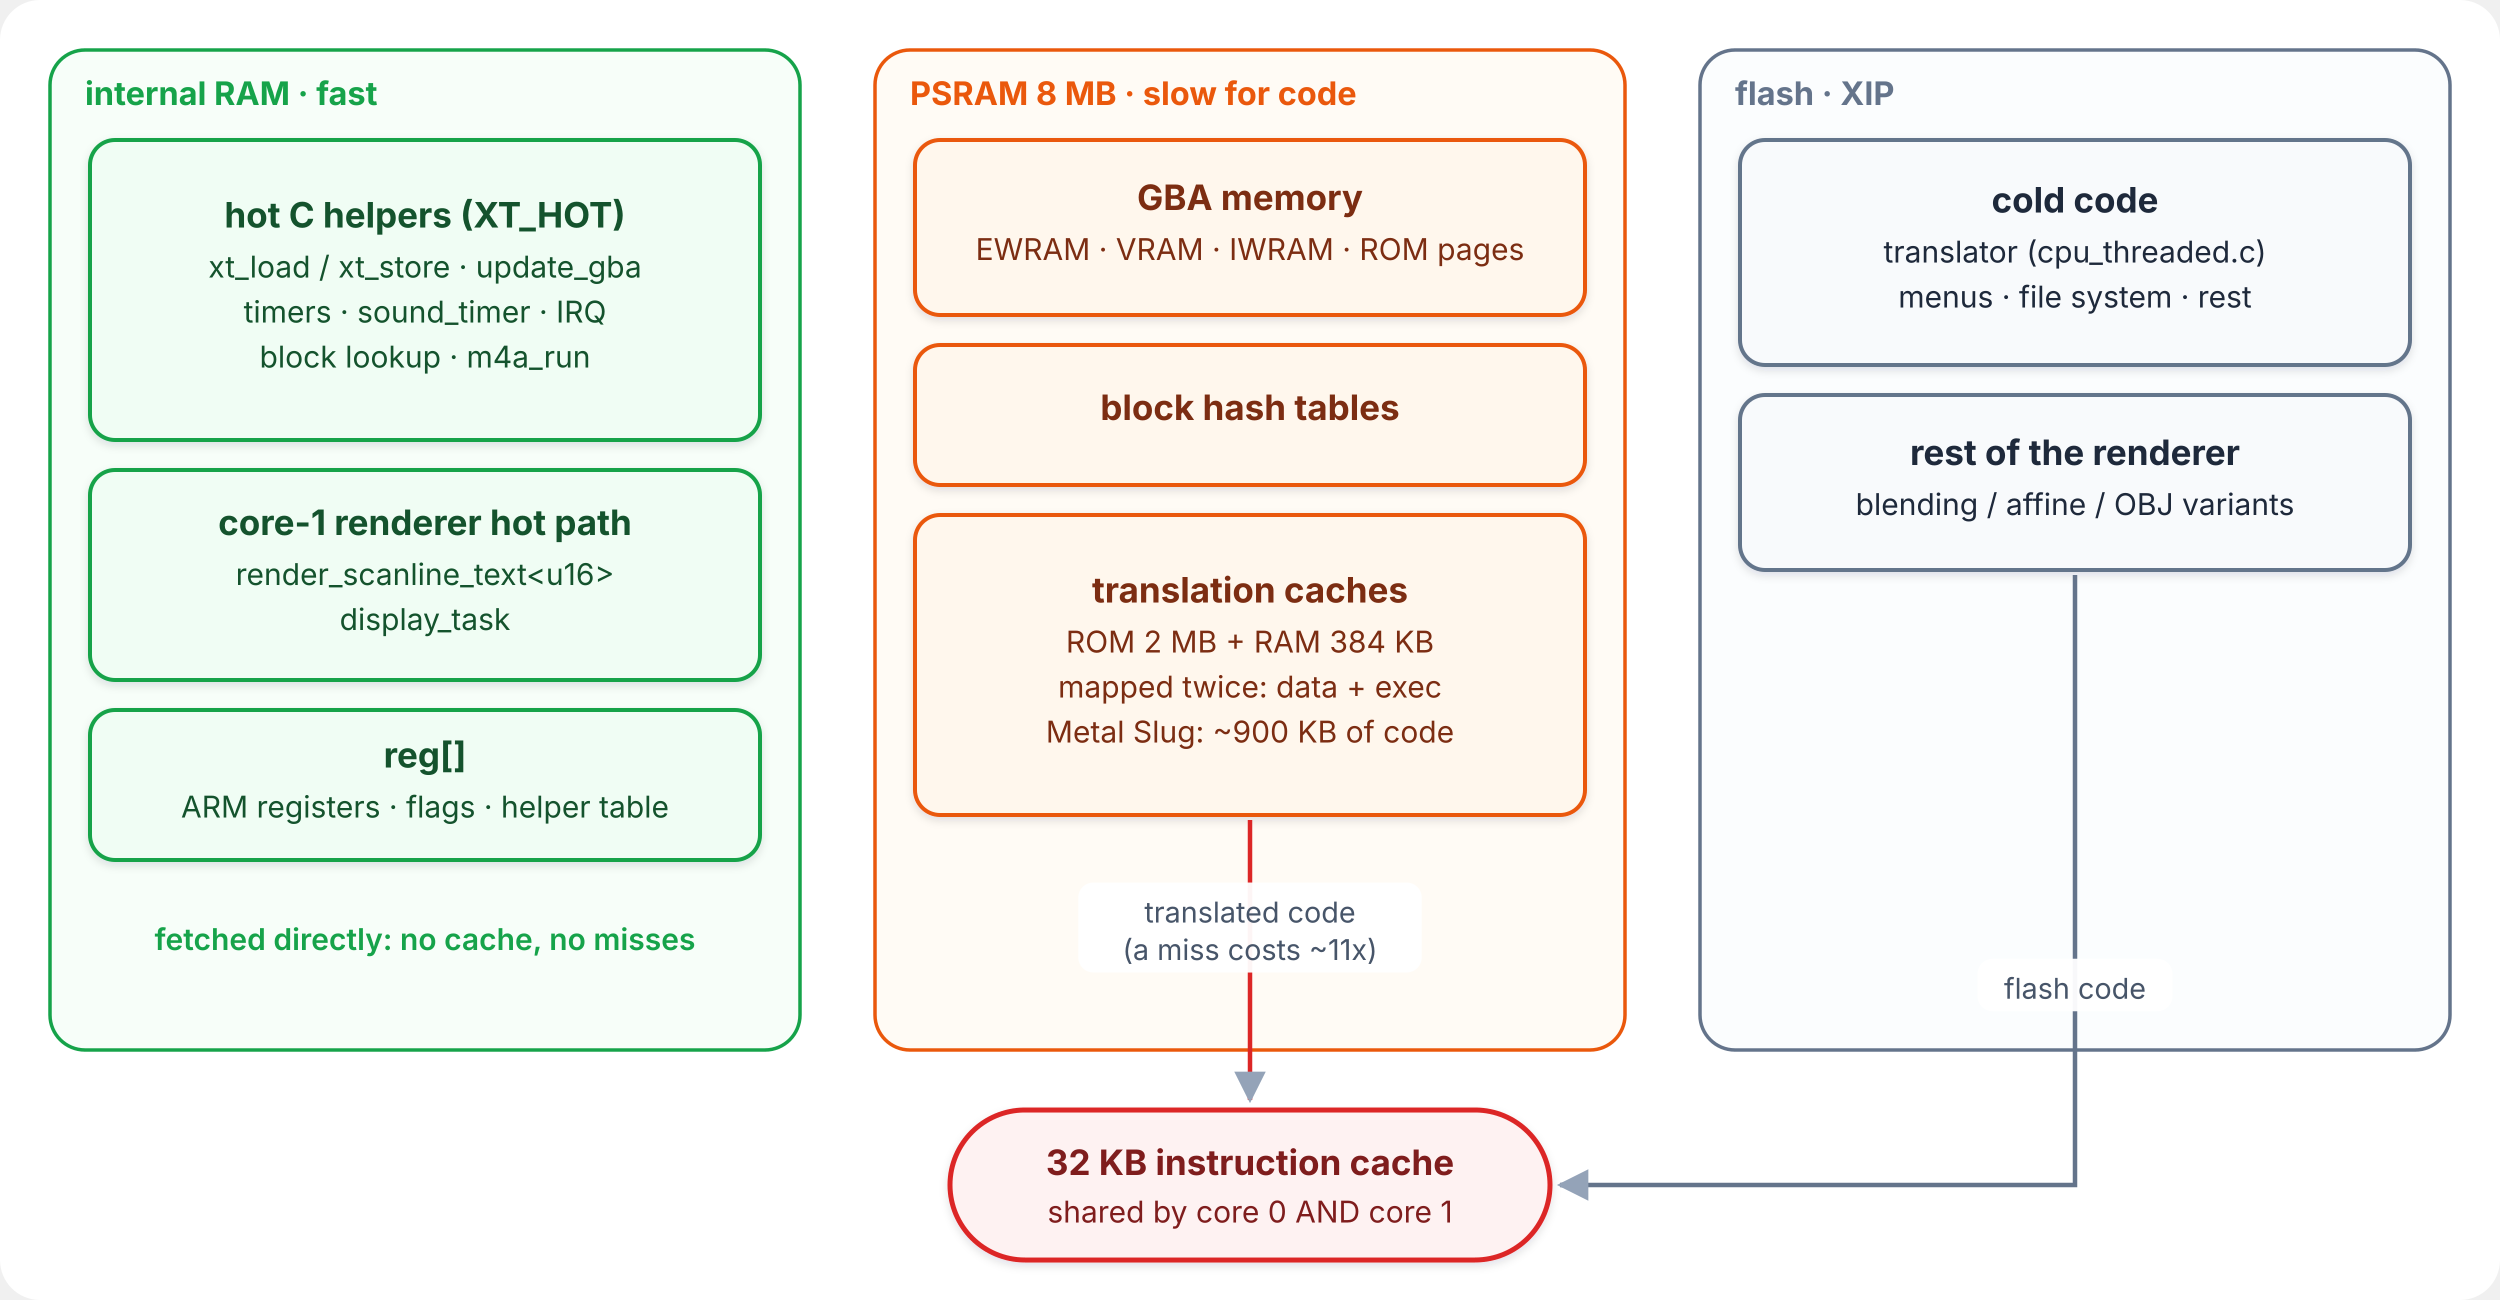
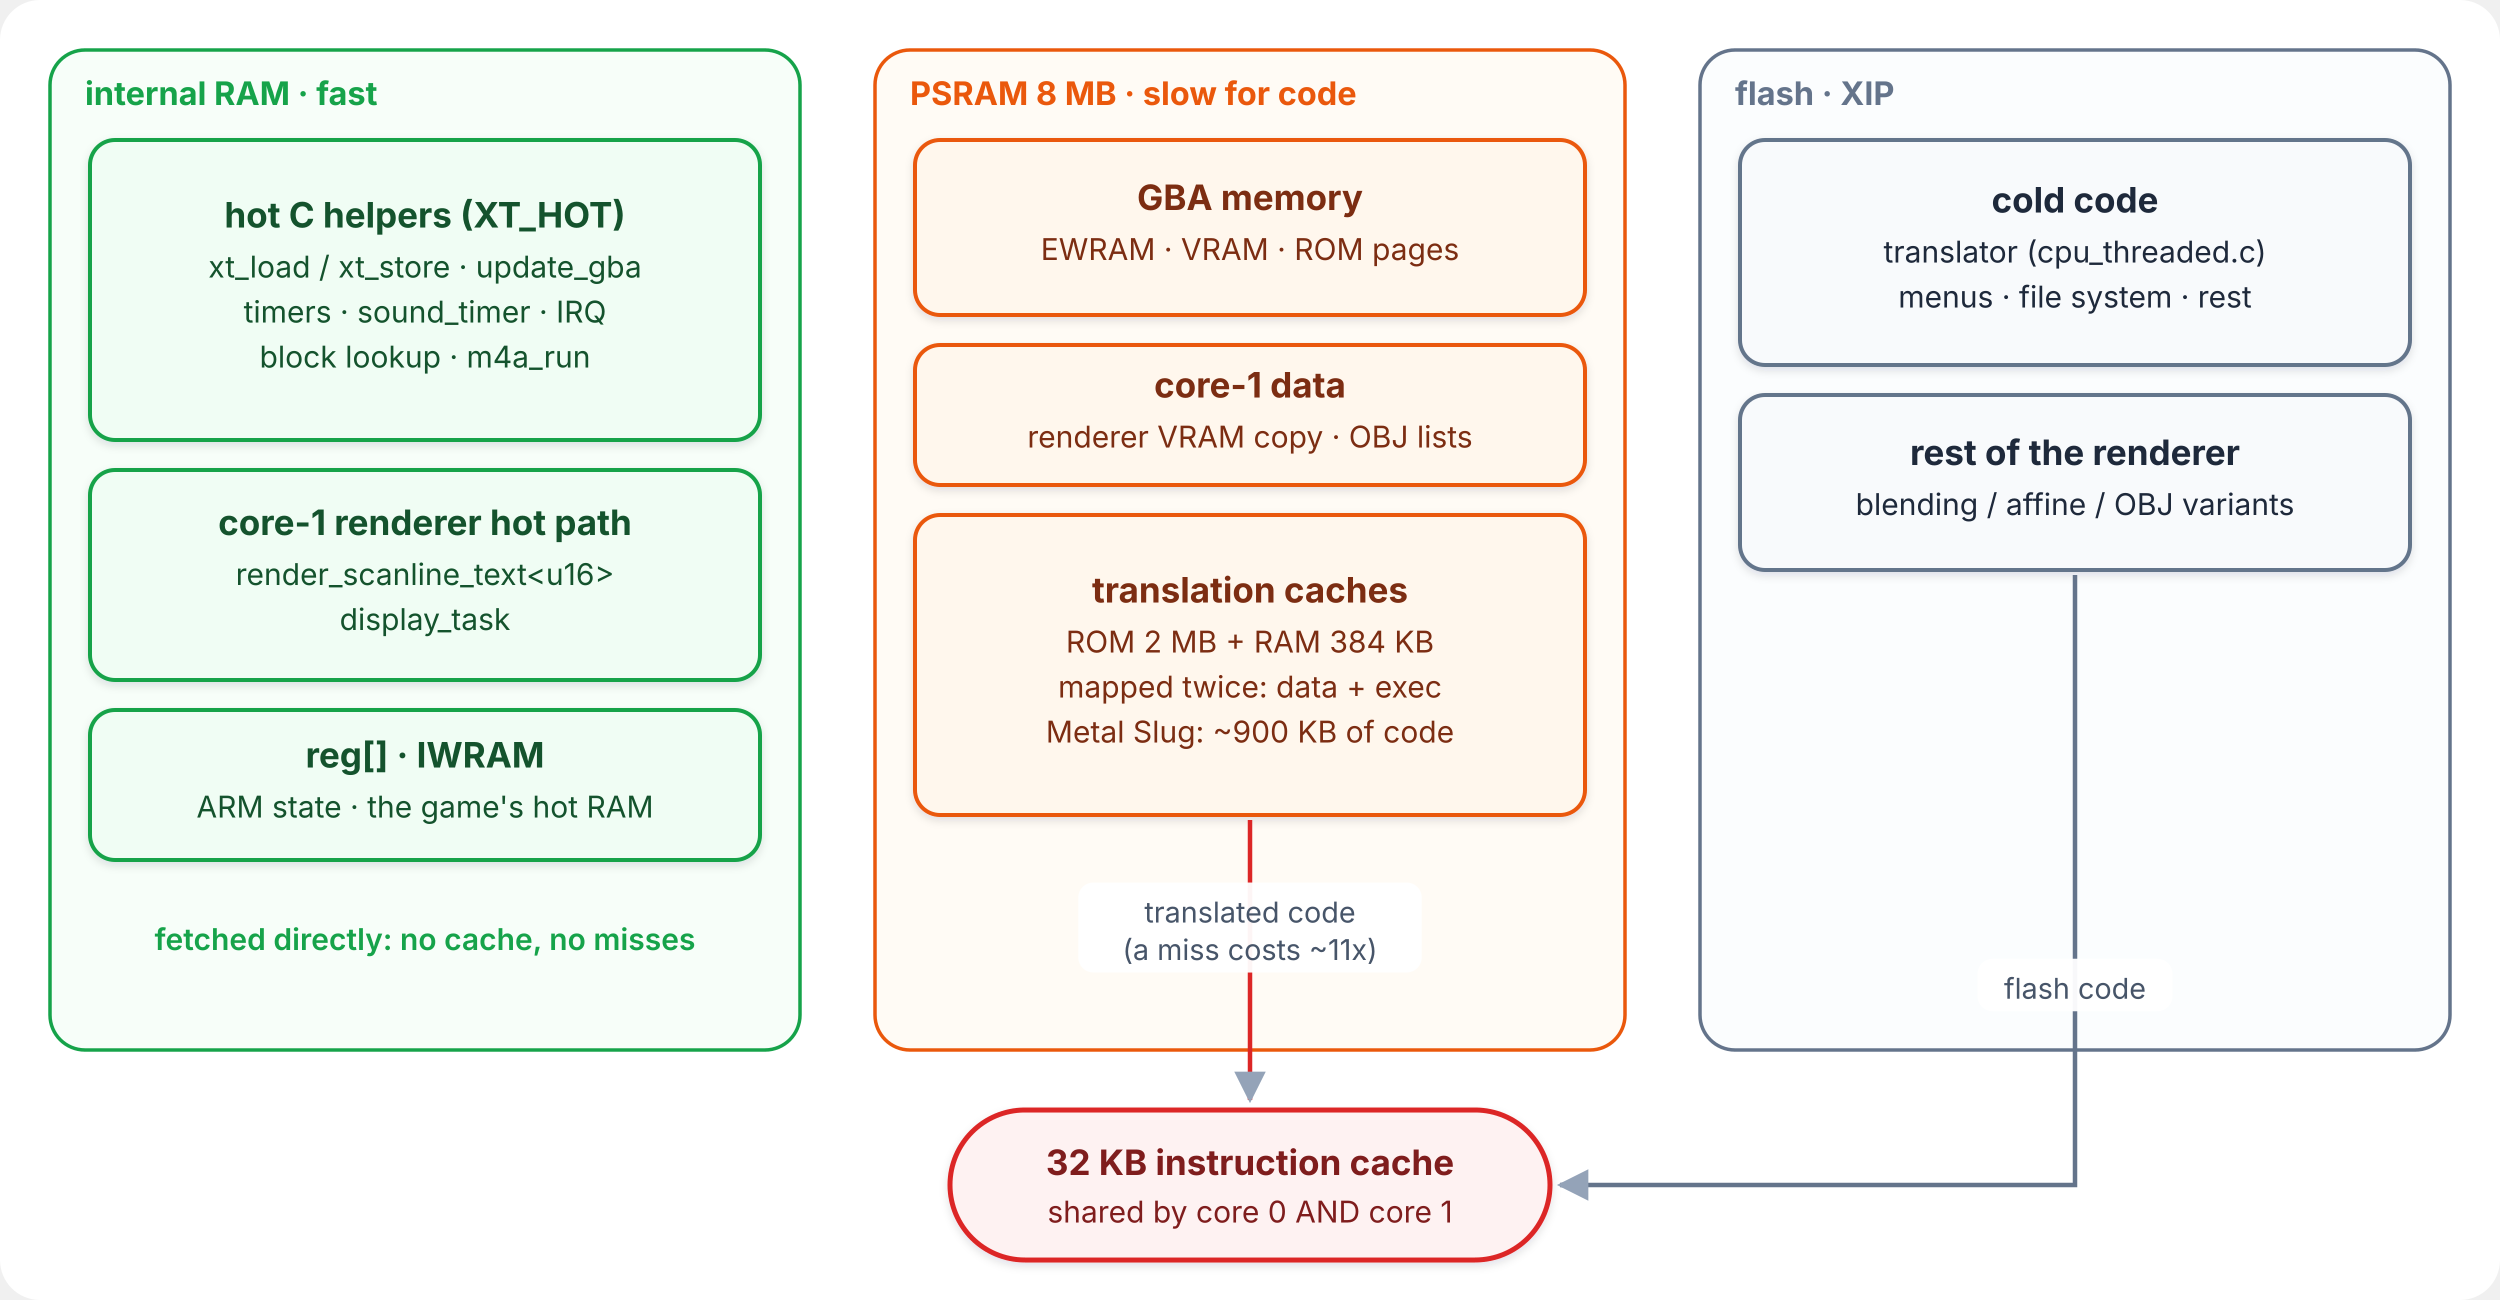
<svg xmlns="http://www.w3.org/2000/svg" viewBox="0 0 1000 520" width="1000" height="520" role="img" aria-label="Where everything lives">
  <defs>
    <marker id="ah" viewBox="0 0 10 10" refX="9" refY="5" markerWidth="7" markerHeight="7" orient="auto-start-reverse">
      <path d="M0,0 L10,5 L0,10 z" fill="#94a3b8" />
    </marker>
    <filter id="sh" x="-5%" y="-5%" width="110%" height="120%">
      <feDropShadow dx="0" dy="1.5" stdDeviation="1.6" flood-color="#0f172a" flood-opacity="0.12" />
    </filter>
  </defs>
  <rect x="0" y="0" width="1000" height="520" rx="16" fill="#ffffff" />
  <rect x="20" y="20" width="300" height="400" rx="14" fill="#f0fdf4" fill-opacity="0.55" stroke="#16a34a" stroke-width="1.4" stroke-dasharray="2 0" />
  <text x="34" y="42" font-family="Inter, 'Segoe UI', system-ui, -apple-system, Roboto, sans-serif" font-size="13" font-weight="700" fill="#16a34a" text-anchor="start">internal RAM · fast</text>
  <rect x="36" y="56" width="268" height="120" rx="10" fill="#f0fdf4" stroke="#16a34a" stroke-width="1.6" filter="url(#sh)" />
  <text x="170.0" y="91.0" font-family="Inter, 'Segoe UI', system-ui, -apple-system, Roboto, sans-serif" font-size="14" font-weight="650" fill="#14532d" text-anchor="middle">hot C helpers (XT_HOT)</text>
  <text x="170.0" y="111.0" font-family="Inter, 'Segoe UI', system-ui, -apple-system, Roboto, sans-serif" font-size="12" font-weight="400" fill="#14532d" text-anchor="middle">xt_load / xt_store · update_gba</text>
  <text x="170.0" y="129.0" font-family="Inter, 'Segoe UI', system-ui, -apple-system, Roboto, sans-serif" font-size="12" font-weight="400" fill="#14532d" text-anchor="middle">timers · sound_timer · IRQ</text>
  <text x="170.0" y="147.0" font-family="Inter, 'Segoe UI', system-ui, -apple-system, Roboto, sans-serif" font-size="12" font-weight="400" fill="#14532d" text-anchor="middle">block lookup · m4a_run</text>
  <rect x="36" y="188" width="268" height="84" rx="10" fill="#f0fdf4" stroke="#16a34a" stroke-width="1.6" filter="url(#sh)" />
  <text x="170.0" y="214.0" font-family="Inter, 'Segoe UI', system-ui, -apple-system, Roboto, sans-serif" font-size="14" font-weight="650" fill="#14532d" text-anchor="middle">core-1 renderer hot path</text>
  <text x="170.0" y="234.0" font-family="Inter, 'Segoe UI', system-ui, -apple-system, Roboto, sans-serif" font-size="12" font-weight="400" fill="#14532d" text-anchor="middle">render_scanline_text&lt;u16&gt;</text>
  <text x="170.0" y="252.0" font-family="Inter, 'Segoe UI', system-ui, -apple-system, Roboto, sans-serif" font-size="12" font-weight="400" fill="#14532d" text-anchor="middle">display_task</text>
  <rect x="36" y="284" width="268" height="60" rx="10" fill="#f0fdf4" stroke="#16a34a" stroke-width="1.6" filter="url(#sh)" />
-   <text x="170.0" y="307.0" font-family="Inter, 'Segoe UI', system-ui, -apple-system, Roboto, sans-serif" font-size="14" font-weight="650" fill="#14532d" text-anchor="middle">reg[]</text>
-   <text x="170.0" y="327.0" font-family="Inter, 'Segoe UI', system-ui, -apple-system, Roboto, sans-serif" font-size="12" font-weight="400" fill="#14532d" text-anchor="middle">ARM registers · flags · helper table</text>
+   <text x="170.0" y="307.0" font-family="Inter, 'Segoe UI', system-ui, -apple-system, Roboto, sans-serif" font-size="14" font-weight="650" fill="#14532d" text-anchor="middle">reg[] · IWRAM</text>
+   <text x="170.0" y="327.0" font-family="Inter, 'Segoe UI', system-ui, -apple-system, Roboto, sans-serif" font-size="12" font-weight="400" fill="#14532d" text-anchor="middle">ARM state · the game's hot RAM</text>
  <text x="170" y="380" font-family="Inter, 'Segoe UI', system-ui, -apple-system, Roboto, sans-serif" font-size="12" font-weight="600" fill="#16a34a" text-anchor="middle">fetched directly: no cache, no misses</text>
  <rect x="350" y="20" width="300" height="400" rx="14" fill="#fff7ed" fill-opacity="0.55" stroke="#ea580c" stroke-width="1.4" stroke-dasharray="2 0" />
  <text x="364" y="42" font-family="Inter, 'Segoe UI', system-ui, -apple-system, Roboto, sans-serif" font-size="13" font-weight="700" fill="#ea580c" text-anchor="start">PSRAM 8 MB · slow for code</text>
  <rect x="366" y="56" width="268" height="70" rx="10" fill="#fff7ed" stroke="#ea580c" stroke-width="1.6" filter="url(#sh)" />
  <text x="500.0" y="84.0" font-family="Inter, 'Segoe UI', system-ui, -apple-system, Roboto, sans-serif" font-size="14" font-weight="650" fill="#7c2d12" text-anchor="middle">GBA memory</text>
-   <text x="500.0" y="104.0" font-family="Inter, 'Segoe UI', system-ui, -apple-system, Roboto, sans-serif" font-size="12" font-weight="400" fill="#7c2d12" text-anchor="middle">EWRAM · VRAM · IWRAM · ROM pages</text>
+   <text x="500.0" y="104.0" font-family="Inter, 'Segoe UI', system-ui, -apple-system, Roboto, sans-serif" font-size="12" font-weight="400" fill="#7c2d12" text-anchor="middle">EWRAM · VRAM · ROM pages</text>
  <rect x="366" y="138" width="268" height="56" rx="10" fill="#fff7ed" stroke="#ea580c" stroke-width="1.6" filter="url(#sh)" />
-   <text x="500.0" y="168.0" font-family="Inter, 'Segoe UI', system-ui, -apple-system, Roboto, sans-serif" font-size="14" font-weight="650" fill="#7c2d12" text-anchor="middle">block hash tables</text>
+   <text x="500.0" y="159.0" font-family="Inter, 'Segoe UI', system-ui, -apple-system, Roboto, sans-serif" font-size="14" font-weight="650" fill="#7c2d12" text-anchor="middle">core-1 data</text>
+   <text x="500.0" y="179.0" font-family="Inter, 'Segoe UI', system-ui, -apple-system, Roboto, sans-serif" font-size="12" font-weight="400" fill="#7c2d12" text-anchor="middle">renderer VRAM copy · OBJ lists</text>
  <rect x="366" y="206" width="268" height="120" rx="10" fill="#fff7ed" stroke="#ea580c" stroke-width="1.6" filter="url(#sh)" />
  <text x="500.0" y="241.0" font-family="Inter, 'Segoe UI', system-ui, -apple-system, Roboto, sans-serif" font-size="14" font-weight="650" fill="#7c2d12" text-anchor="middle">translation caches</text>
  <text x="500.0" y="261.0" font-family="Inter, 'Segoe UI', system-ui, -apple-system, Roboto, sans-serif" font-size="12" font-weight="400" fill="#7c2d12" text-anchor="middle">ROM 2 MB + RAM 384 KB</text>
  <text x="500.0" y="279.0" font-family="Inter, 'Segoe UI', system-ui, -apple-system, Roboto, sans-serif" font-size="12" font-weight="400" fill="#7c2d12" text-anchor="middle">mapped twice: data + exec</text>
  <text x="500.0" y="297.0" font-family="Inter, 'Segoe UI', system-ui, -apple-system, Roboto, sans-serif" font-size="12" font-weight="400" fill="#7c2d12" text-anchor="middle">Metal Slug: ~900 KB of code</text>
  <rect x="680" y="20" width="300" height="400" rx="14" fill="#f8fafc" fill-opacity="0.55" stroke="#64748b" stroke-width="1.4" stroke-dasharray="2 0" />
  <text x="694" y="42" font-family="Inter, 'Segoe UI', system-ui, -apple-system, Roboto, sans-serif" font-size="13" font-weight="700" fill="#64748b" text-anchor="start">flash · XIP</text>
  <rect x="696" y="56" width="268" height="90" rx="10" fill="#f8fafc" stroke="#64748b" stroke-width="1.6" filter="url(#sh)" />
  <text x="830.0" y="85.0" font-family="Inter, 'Segoe UI', system-ui, -apple-system, Roboto, sans-serif" font-size="14" font-weight="650" fill="#1e293b" text-anchor="middle">cold code</text>
  <text x="830.0" y="105.0" font-family="Inter, 'Segoe UI', system-ui, -apple-system, Roboto, sans-serif" font-size="12" font-weight="400" fill="#1e293b" text-anchor="middle">translator (cpu_threaded.c)</text>
  <text x="830.0" y="123.0" font-family="Inter, 'Segoe UI', system-ui, -apple-system, Roboto, sans-serif" font-size="12" font-weight="400" fill="#1e293b" text-anchor="middle">menus · file system · rest</text>
  <rect x="696" y="158" width="268" height="70" rx="10" fill="#f8fafc" stroke="#64748b" stroke-width="1.6" filter="url(#sh)" />
  <text x="830.0" y="186.0" font-family="Inter, 'Segoe UI', system-ui, -apple-system, Roboto, sans-serif" font-size="14" font-weight="650" fill="#1e293b" text-anchor="middle">rest of the renderer</text>
  <text x="830.0" y="206.0" font-family="Inter, 'Segoe UI', system-ui, -apple-system, Roboto, sans-serif" font-size="12" font-weight="400" fill="#1e293b" text-anchor="middle">blending / affine / OBJ variants</text>
  <rect x="380" y="444" width="240" height="60" rx="30" fill="#fef2f2" stroke="#dc2626" stroke-width="2" filter="url(#sh)" />
  <text x="500" y="470" font-family="Inter, 'Segoe UI', system-ui, -apple-system, Roboto, sans-serif" font-size="14" font-weight="700" fill="#7f1d1d" text-anchor="middle">32 KB instruction cache</text>
  <text x="500" y="489" font-family="Inter, 'Segoe UI', system-ui, -apple-system, Roboto, sans-serif" font-size="12" font-weight="400" fill="#7f1d1d" text-anchor="middle">shared by core 0 AND core 1</text>
  <path d="M500,328 L500,440" fill="none" stroke="#dc2626" stroke-width="1.8" marker-end="url(#ah)" />
  <rect x="431.3" y="353.0" width="137.4" height="36" rx="6" fill="#ffffff" fill-opacity="0.95" />
  <text x="500" y="369.0" font-family="Inter, 'Segoe UI', system-ui, -apple-system, Roboto, sans-serif" font-size="11.5" font-weight="400" fill="#475569" text-anchor="middle">translated code</text>
  <text x="500" y="384.0" font-family="Inter, 'Segoe UI', system-ui, -apple-system, Roboto, sans-serif" font-size="11.5" font-weight="400" fill="#475569" text-anchor="middle">(a miss costs ~11x)</text>
  <path d="M830,230 L830,474 L624,474" fill="none" stroke="#64748b" stroke-width="1.8" marker-end="url(#ah)" />
  <rect x="791.0" y="383.5" width="78.0" height="21" rx="6" fill="#ffffff" fill-opacity="0.95" />
  <text x="830" y="399.5" font-family="Inter, 'Segoe UI', system-ui, -apple-system, Roboto, sans-serif" font-size="11.5" font-weight="400" fill="#475569" text-anchor="middle">flash code</text>
</svg>
